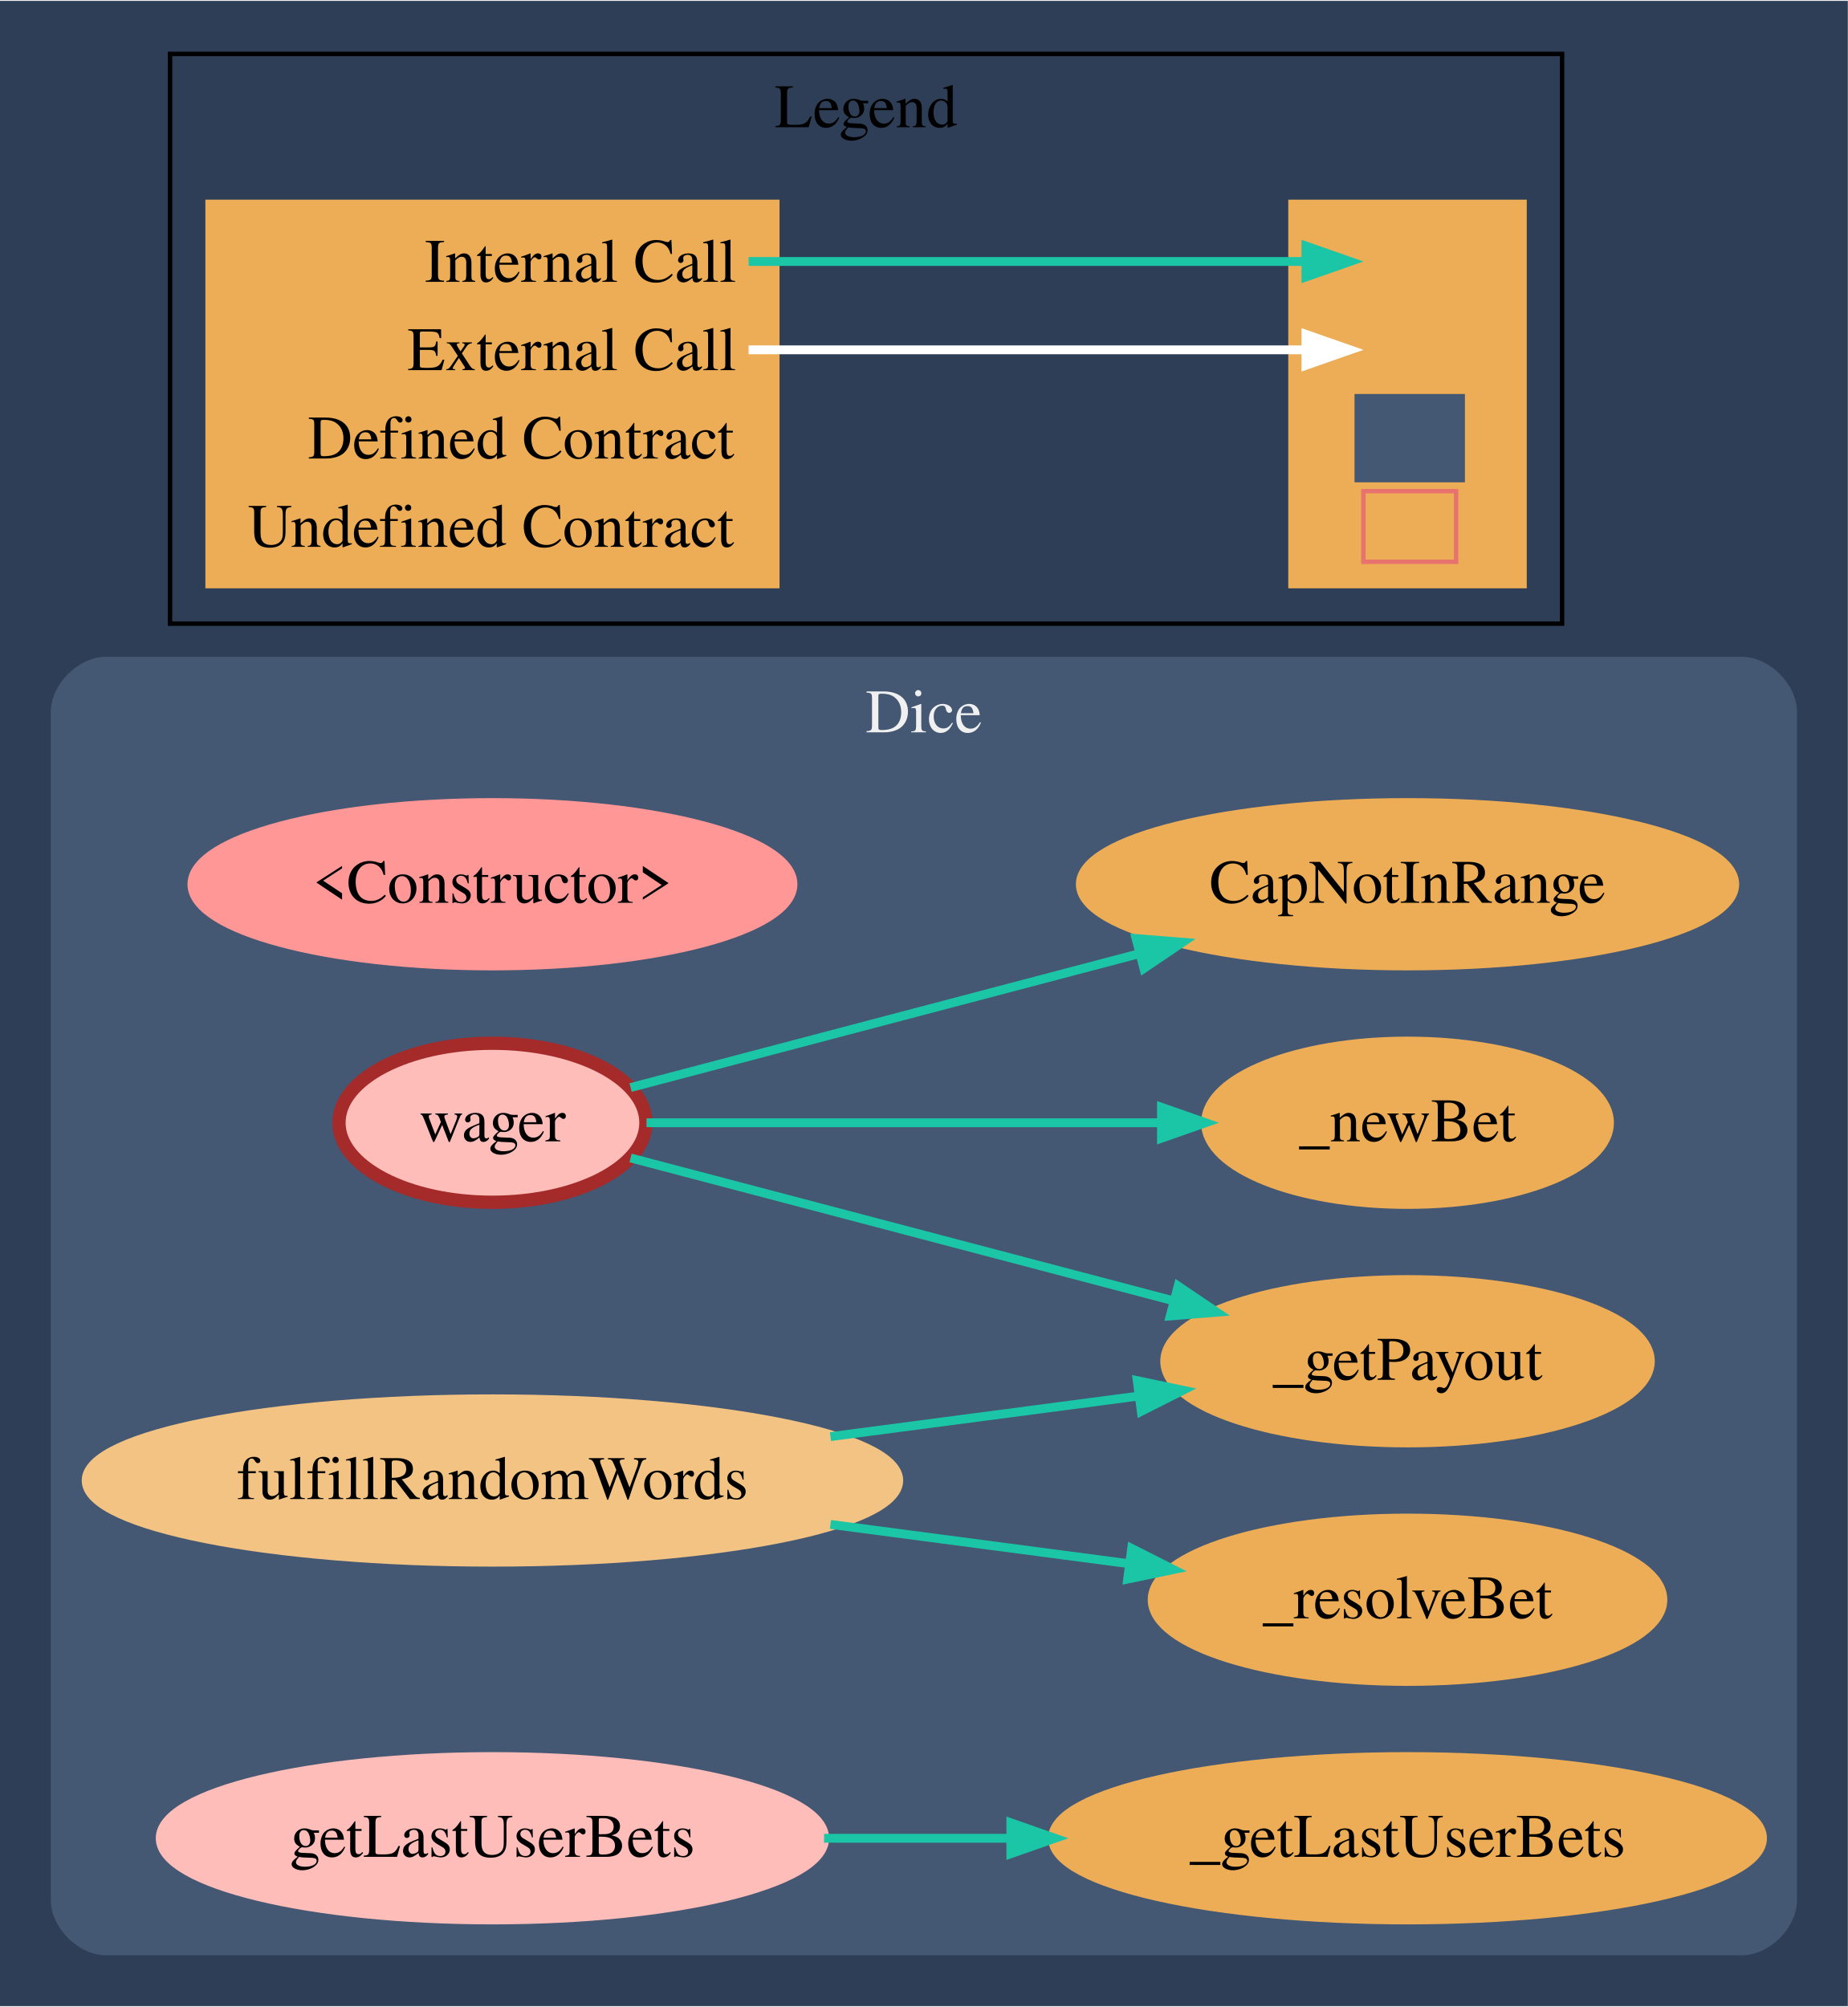
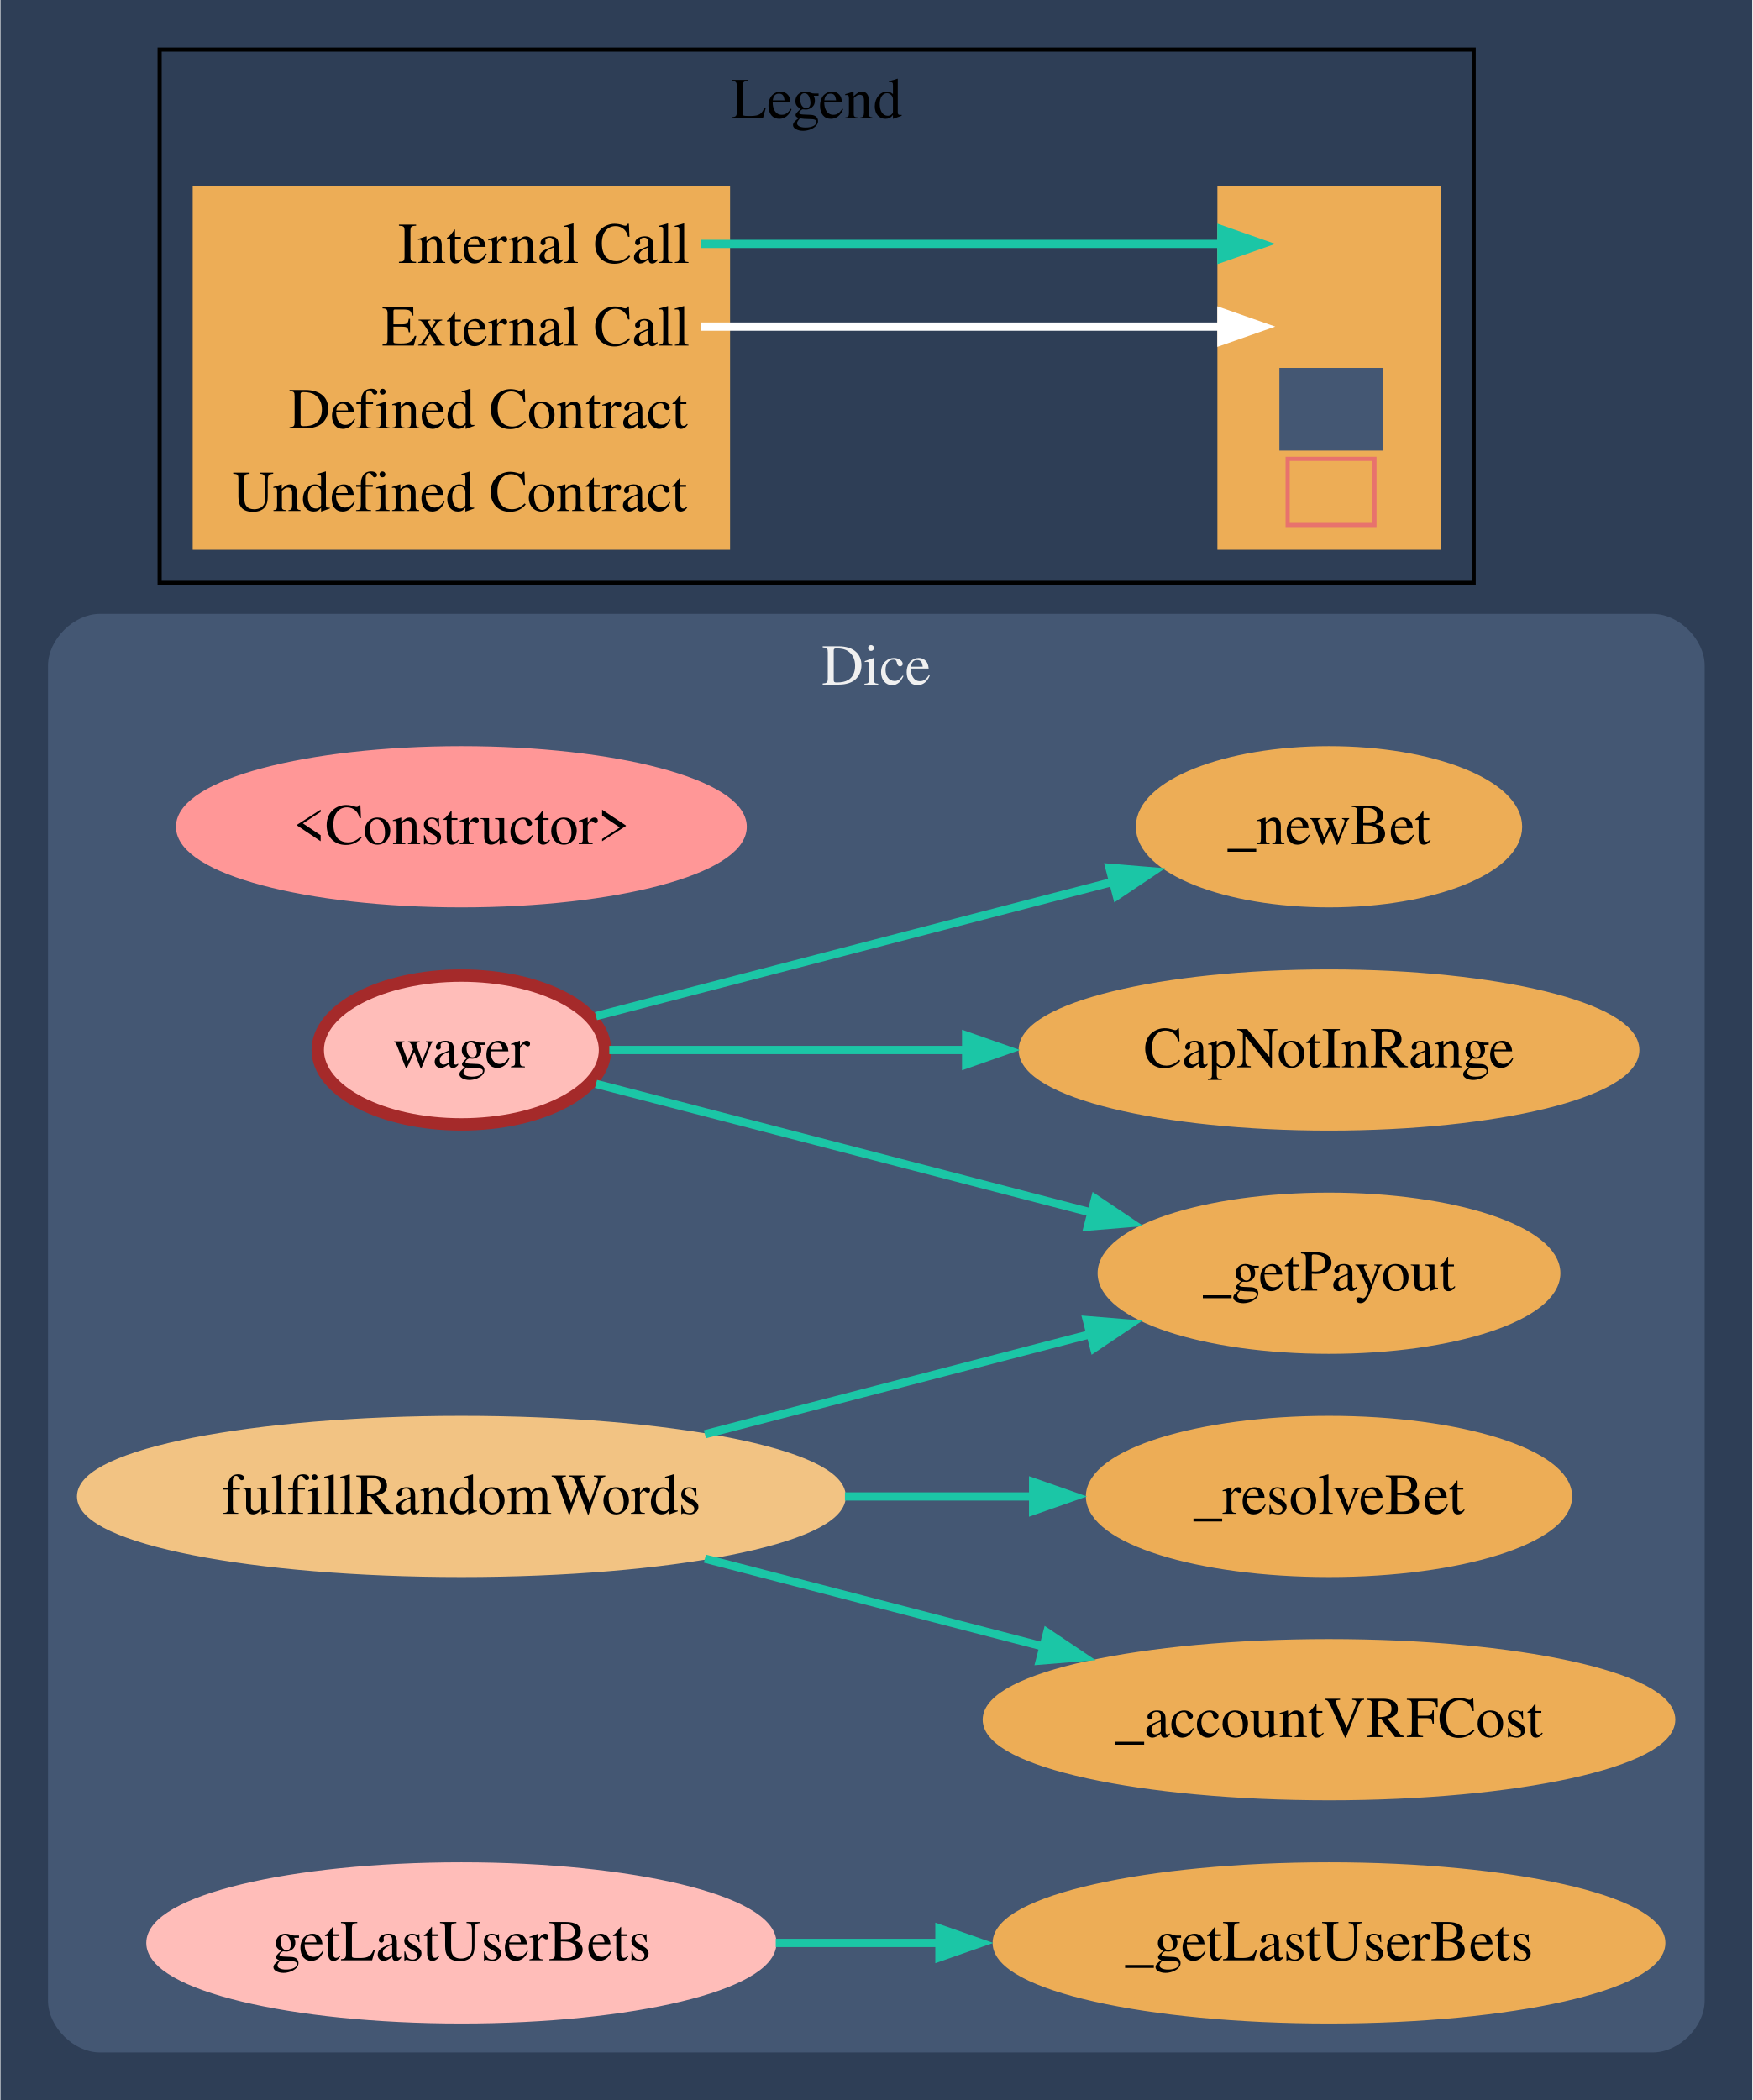
- <svg xmlns="http://www.w3.org/2000/svg" width="418pt" height="454pt" viewBox="0.00 0.00 418.38 454.00">
-   <g id="graph0" class="graph" transform="translate(4,450) scale(1)" data-name="G">
-     <polygon fill="#2e3e56" stroke="none" points="-4,4 -4,-450 414.38,-450 414.38,4 -4,4" style="" />
+ <svg xmlns="http://www.w3.org/2000/svg" width="424pt" height="508pt" viewBox="0.00 0.00 423.77 508.00">
+   <g id="graph0" class="graph" transform="translate(4,504) scale(1)" data-name="G">
+     <polygon fill="#2e3e56" stroke="none" points="-4,4 -4,-504 419.77,-504 419.77,4 -4,4" style="" />
    <g id="clust1" class="cluster" data-name="clusterDice">
-       <path fill="#445773" stroke="#445773" d="M20,-8C20,-8 390.38,-8 390.38,-8 396.38,-8 402.38,-14 402.38,-20 402.38,-20 402.38,-289 402.38,-289 402.38,-295 396.38,-301 390.38,-301 390.38,-301 20,-301 20,-301 14,-301 8,-295 8,-289 8,-289 8,-20 8,-20 8,-14 14,-8 20,-8" style="" />
-       <text text-anchor="middle" x="205.19" y="-284.4" font-family="Times,serif" font-size="14.00" fill="#f0f0f0" style="">Dice</text>
+       <path fill="#445773" stroke="#445773" d="M20,-8C20,-8 395.77,-8 395.77,-8 401.77,-8 407.77,-14 407.77,-20 407.77,-20 407.77,-343 407.77,-343 407.77,-349 401.77,-355 395.77,-355 395.77,-355 20,-355 20,-355 14,-355 8,-349 8,-343 8,-343 8,-20 8,-20 8,-14 14,-8 20,-8" style="" />
+       <text text-anchor="middle" x="207.89" y="-338.4" font-family="Times,serif" font-size="14.00" fill="#f0f0f0" style="">Dice</text>
    </g>
    <g id="clust2" class="cluster" data-name="cluster_01">
-       <polygon fill="#2e3e56" stroke="black" points="34.5,-309 34.5,-438 349.69,-438 349.69,-309 34.5,-309" style="" />
-       <text text-anchor="middle" x="192.09" y="-421.4" font-family="Times,serif" font-size="14.00" style="">Legend</text>
+       <polygon fill="#2e3e56" stroke="black" points="34.5,-363 34.5,-492 352.39,-492 352.39,-363 34.5,-363" style="" />
+       <text text-anchor="middle" x="193.44" y="-475.4" font-family="Times,serif" font-size="14.00" style="">Legend</text>
    </g>
    <g id="node1" class="node" pointer-events="visible" data-name="Dice.&lt;Constructor&gt;">
-       <ellipse fill="#ff9797" stroke="#ff9797" stroke-width="3" cx="107.5" cy="-250" rx="67.55" ry="18" style="" />
-       <text text-anchor="middle" x="107.5" y="-245.8" font-family="Times,serif" font-size="14.00" style="">&lt;Constructor&gt;</text>
+       <ellipse fill="#ff9797" stroke="#ff9797" stroke-width="3" cx="107.5" cy="-304" rx="67.55" ry="18" style="" />
+       <text text-anchor="middle" x="107.5" y="-299.8" font-family="Times,serif" font-size="14.00" style="">&lt;Constructor&gt;</text>
    </g>
    <g id="node2" class="node" pointer-events="visible" data-name="Dice._getPayout">
-       <ellipse fill="#edad56" stroke="#edad56" stroke-width="3" cx="314.69" cy="-142" rx="54.48" ry="18" style="" />
-       <text text-anchor="middle" x="314.69" y="-137.8" font-family="Times,serif" font-size="14.00" style="">_getPayout</text>
+       <ellipse fill="#edad56" stroke="#edad56" stroke-width="3" cx="317.39" cy="-196" rx="54.48" ry="18" style="" />
+       <text text-anchor="middle" x="317.39" y="-191.8" font-family="Times,serif" font-size="14.00" style="">_getPayout</text>
    </g>
    <g id="node3" class="node" pointer-events="visible" data-name="Dice.wager">
-       <ellipse fill="#ffbdb9" stroke="brown" stroke-width="3" cx="107.5" cy="-196" rx="34.75" ry="18" style="" />
-       <text text-anchor="middle" x="107.5" y="-191.8" font-family="Times,serif" font-size="14.00" style="">wager</text>
+       <ellipse fill="#ffbdb9" stroke="brown" stroke-width="3" cx="107.5" cy="-250" rx="34.75" ry="18" style="" />
+       <text text-anchor="middle" x="107.5" y="-245.8" font-family="Times,serif" font-size="14.00" style="">wager</text>
    </g>
    <g id="edge3" class="edge" data-name="Dice.wager-&gt;Dice._getPayout">
-       <path fill="none" stroke="#1bc6a6" stroke-width="2" d="M138.77,-188.03C171.01,-179.55 222.63,-165.97 261.45,-155.75" style="" />
-       <polygon fill="#1bc6a6" stroke="#1bc6a6" stroke-width="2" points="262.75,-159.03 271.53,-153.1 260.96,-152.26 262.75,-159.03" style="" />
+       <path fill="none" stroke="#1bc6a6" stroke-width="2" d="M140.07,-241.8C171.81,-233.55 221.42,-220.67 259.94,-210.66" style="" />
+       <polygon fill="#1bc6a6" stroke="#1bc6a6" stroke-width="2" points="260.81,-214.05 269.6,-208.15 259.05,-207.28 260.81,-214.05" style="" />
    </g>
    <g id="node6" class="node" pointer-events="visible" data-name="Dice.CapNotInRange">
-       <ellipse fill="#edad56" stroke="#edad56" stroke-width="3" cx="314.69" cy="-250" rx="73.59" ry="18" style="" />
-       <text text-anchor="middle" x="314.69" y="-245.8" font-family="Times,serif" font-size="14.00" style="">CapNotInRange</text>
+       <ellipse fill="#edad56" stroke="#edad56" stroke-width="3" cx="317.39" cy="-250" rx="73.59" ry="18" style="" />
+       <text text-anchor="middle" x="317.39" y="-245.8" font-family="Times,serif" font-size="14.00" style="">CapNotInRange</text>
    </g>
    <g id="edge1" class="edge" data-name="Dice.wager-&gt;Dice.CapNotInRange">
-       <path fill="none" stroke="#1bc6a6" stroke-width="2" d="M138.77,-203.97C168.96,-211.91 216.15,-224.33 253.91,-234.27" style="" />
-       <polygon fill="#1bc6a6" stroke="#1bc6a6" stroke-width="2" points="253.22,-237.71 263.78,-236.87 255,-230.94 253.22,-237.71" style="" />
+       <path fill="none" stroke="#1bc6a6" stroke-width="2" d="M143.29,-250C166.96,-250 199.38,-250 229.77,-250" style="" />
+       <polygon fill="#1bc6a6" stroke="#1bc6a6" stroke-width="2" points="229.61,-253.5 239.61,-250 229.61,-246.5 229.61,-253.5" style="" />
    </g>
    <g id="node7" class="node" pointer-events="visible" data-name="Dice._newBet">
-       <ellipse fill="#edad56" stroke="#edad56" stroke-width="3" cx="314.69" cy="-196" rx="45.23" ry="18" style="" />
-       <text text-anchor="middle" x="314.69" y="-191.8" font-family="Times,serif" font-size="14.00" style="">_newBet</text>
+       <ellipse fill="#edad56" stroke="#edad56" stroke-width="3" cx="317.39" cy="-304" rx="45.23" ry="18" style="" />
+       <text text-anchor="middle" x="317.39" y="-299.8" font-family="Times,serif" font-size="14.00" style="">_newBet</text>
    </g>
    <g id="edge2" class="edge" data-name="Dice.wager-&gt;Dice._newBet">
-       <path fill="none" stroke="#1bc6a6" stroke-width="2" d="M142.38,-196C174.01,-196 221.77,-196 258.83,-196" style="" />
-       <polygon fill="#1bc6a6" stroke="#1bc6a6" stroke-width="2" points="258.98,-199.5 268.98,-196 258.98,-192.5 258.98,-199.5" style="" />
+       <path fill="none" stroke="#1bc6a6" stroke-width="2" d="M140.07,-258.2C173.31,-266.84 226.15,-280.56 265.32,-290.74" style="" />
+       <polygon fill="#1bc6a6" stroke="#1bc6a6" stroke-width="2" points="264.29,-294.08 274.85,-293.21 266.05,-287.31 264.29,-294.08" style="" />
    </g>
    <g id="node4" class="node" pointer-events="visible" data-name="Dice.fulfillRandomWords">
-       <ellipse fill="#f2c383" stroke="#f2c383" stroke-width="3" cx="107.5" cy="-115" rx="91.5" ry="18" style="" />
-       <text text-anchor="middle" x="107.5" y="-110.8" font-family="Times,serif" font-size="14.00" style="">fulfillRandomWords</text>
+       <ellipse fill="#f2c383" stroke="#f2c383" stroke-width="3" cx="107.5" cy="-142" rx="91.5" ry="18" style="" />
+       <text text-anchor="middle" x="107.5" y="-137.8" font-family="Times,serif" font-size="14.00" style="">fulfillRandomWords</text>
    </g>
    <g id="edge5" class="edge" data-name="Dice.fulfillRandomWords-&gt;Dice._getPayout">
-       <path fill="none" stroke="#1bc6a6" stroke-width="2" d="M184.03,-124.94C207.01,-127.96 231.95,-131.24 253.76,-134.11" style="" />
-       <polygon fill="#1bc6a6" stroke="#1bc6a6" stroke-width="2" points="253.49,-137.61 263.86,-135.44 254.41,-130.67 253.49,-137.61" style="" />
+       <path fill="none" stroke="#1bc6a6" stroke-width="2" d="M166.41,-157.04C195.61,-164.63 230.88,-173.79 259.88,-181.32" style="" />
+       <polygon fill="#1bc6a6" stroke="#1bc6a6" stroke-width="2" points="258.81,-184.66 269.37,-183.79 260.57,-177.89 258.81,-184.66" style="" />
    </g>
    <g id="node8" class="node" pointer-events="visible" data-name="Dice._resolveBet">
-       <ellipse fill="#edad56" stroke="#edad56" stroke-width="3" cx="314.69" cy="-88" rx="57.32" ry="18" style="" />
-       <text text-anchor="middle" x="314.69" y="-83.8" font-family="Times,serif" font-size="14.00" style="">_resolveBet</text>
+       <ellipse fill="#edad56" stroke="#edad56" stroke-width="3" cx="317.39" cy="-142" rx="57.32" ry="18" style="" />
+       <text text-anchor="middle" x="317.39" y="-137.8" font-family="Times,serif" font-size="14.00" style="">_resolveBet</text>
    </g>
    <g id="edge4" class="edge" data-name="Dice.fulfillRandomWords-&gt;Dice._resolveBet">
-       <path fill="none" stroke="#1bc6a6" stroke-width="2" d="M184.03,-105.06C206.22,-102.14 230.24,-98.98 251.49,-96.18" style="" />
-       <polygon fill="#1bc6a6" stroke="#1bc6a6" stroke-width="2" points="252.23,-99.62 261.69,-94.84 251.32,-92.68 252.23,-99.62" style="" />
+       <path fill="none" stroke="#1bc6a6" stroke-width="2" d="M200.29,-142C215.68,-142 231.44,-142 246.18,-142" style="" />
+       <polygon fill="#1bc6a6" stroke="#1bc6a6" stroke-width="2" points="245.81,-145.5 255.81,-142 245.81,-138.5 245.81,-145.5" style="" />
+     </g>
+     <g id="node9" class="node" pointer-events="visible" data-name="Dice._accountVRFCost">
+       <ellipse fill="#edad56" stroke="#edad56" stroke-width="3" cx="317.39" cy="-88" rx="82.28" ry="18" style="" />
+       <text text-anchor="middle" x="317.39" y="-83.8" font-family="Times,serif" font-size="14.00" style="">_accountVRFCost</text>
+     </g>
+     <g id="edge6" class="edge" data-name="Dice.fulfillRandomWords-&gt;Dice._accountVRFCost">
+       <path fill="none" stroke="#1bc6a6" stroke-width="2" d="M166.41,-126.96C191.92,-120.33 222.07,-112.5 248.62,-105.6" style="" />
+       <polygon fill="#1bc6a6" stroke="#1bc6a6" stroke-width="2" points="249.21,-109.07 258.01,-103.16 247.45,-102.29 249.21,-109.07" style="" />
    </g>
    <g id="node5" class="node" pointer-events="visible" data-name="Dice.getLastUserBets">
      <ellipse fill="#ffbdb9" stroke="#ffbdb9" stroke-width="3" cx="107.5" cy="-34" rx="74.73" ry="18" style="" />
      <text text-anchor="middle" x="107.5" y="-29.8" font-family="Times,serif" font-size="14.00" style="">getLastUserBets</text>
    </g>
-     <g id="node9" class="node" pointer-events="visible" data-name="Dice._getLastUserBets">
-       <ellipse fill="#edad56" stroke="#edad56" stroke-width="3" cx="314.69" cy="-34" rx="79.88" ry="18" style="" />
-       <text text-anchor="middle" x="314.69" y="-29.8" font-family="Times,serif" font-size="14.00" style="">_getLastUserBets</text>
+     <g id="node10" class="node" pointer-events="visible" data-name="Dice._getLastUserBets">
+       <ellipse fill="#edad56" stroke="#edad56" stroke-width="3" cx="317.39" cy="-34" rx="79.88" ry="18" style="" />
+       <text text-anchor="middle" x="317.39" y="-29.8" font-family="Times,serif" font-size="14.00" style="">_getLastUserBets</text>
    </g>
-     <g id="edge6" class="edge" data-name="Dice.getLastUserBets-&gt;Dice._getLastUserBets">
-       <path fill="none" stroke="#1bc6a6" stroke-width="2" d="M182.58,-34C196.25,-34 210.65,-34 224.71,-34" style="" />
-       <polygon fill="#1bc6a6" stroke="#1bc6a6" stroke-width="2" points="224.87,-37.5 234.87,-34 224.87,-30.5 224.87,-37.5" style="" />
+     <g id="edge7" class="edge" data-name="Dice.getLastUserBets-&gt;Dice._getLastUserBets">
+       <path fill="none" stroke="#1bc6a6" stroke-width="2" d="M183.55,-34C196.51,-34 210.11,-34 223.47,-34" style="" />
+       <polygon fill="#1bc6a6" stroke="#1bc6a6" stroke-width="2" points="223.15,-37.5 233.15,-34 223.15,-30.5 223.15,-37.5" style="" />
    </g>
-     <g id="node10" class="node" pointer-events="visible" data-name="key">
-       <polygon fill="#edad56" stroke="none" stroke-width="3" points="172.5,-405 42.5,-405 42.5,-317 172.5,-317 172.5,-405" style="" />
-       <text text-anchor="start" x="92.14" y="-386.4" font-family="Times,serif" font-size="14.00" style="">Internal Call</text>
-       <text text-anchor="start" x="88.25" y="-366.4" font-family="Times,serif" font-size="14.00" style="">External Call</text>
-       <text text-anchor="start" x="65.7" y="-346.4" font-family="Times,serif" font-size="14.00" style="">Defined Contract</text>
-       <text text-anchor="start" x="52.1" y="-326.4" font-family="Times,serif" font-size="14.00" style="">Undefined Contract</text>
+     <g id="node11" class="node" pointer-events="visible" data-name="key">
+       <polygon fill="#edad56" stroke="none" stroke-width="3" points="172.5,-459 42.5,-459 42.5,-371 172.5,-371 172.5,-459" style="" />
+       <text text-anchor="start" x="92.14" y="-440.4" font-family="Times,serif" font-size="14.00" style="">Internal Call</text>
+       <text text-anchor="start" x="88.25" y="-420.4" font-family="Times,serif" font-size="14.00" style="">External Call</text>
+       <text text-anchor="start" x="65.7" y="-400.4" font-family="Times,serif" font-size="14.00" style="">Defined Contract</text>
+       <text text-anchor="start" x="52.1" y="-380.4" font-family="Times,serif" font-size="14.00" style="">Undefined Contract</text>
    </g>
-     <g id="node11" class="node" pointer-events="visible" data-name="key2">
-       <polygon fill="#edad56" stroke="none" stroke-width="3" points="341.69,-405 287.69,-405 287.69,-317 341.69,-317 341.69,-405" style="" />
-       <text text-anchor="start" x="304.69" y="-386.4" font-family="Times,serif" font-size="14.00" style="">   </text>
-       <text text-anchor="start" x="304.69" y="-366.4" font-family="Times,serif" font-size="14.00" style="">   </text>
-       <polygon fill="#445773" stroke="none" points="302.69,-341 302.69,-361 327.69,-361 327.69,-341 302.69,-341" style="" />
-       <text text-anchor="start" x="304.69" y="-346.4" font-family="Times,serif" font-size="14.00" style="">   </text>
-       <polygon fill="none" stroke="#e8726d" points="304.69,-323 304.69,-339 325.69,-339 325.69,-323 304.69,-323" style="" />
-     </g>
-     <g id="edge7" class="edge" data-name="key-&gt;key2">
-       <path fill="none" stroke="#1bc6a6" stroke-width="2" d="M165.5,-391C222.48,-391 239.23,-391 291.5,-391" style="" />
-       <polygon fill="#1bc6a6" stroke="#1bc6a6" stroke-width="2" points="291.69,-394.5 301.69,-391 291.69,-387.5 291.69,-394.5" style="" />
+     <g id="node12" class="node" pointer-events="visible" data-name="key2">
+       <polygon fill="#edad56" stroke="none" stroke-width="3" points="344.39,-459 290.39,-459 290.39,-371 344.39,-371 344.39,-459" style="" />
+       <text text-anchor="start" x="307.39" y="-440.4" font-family="Times,serif" font-size="14.00" style="">   </text>
+       <text text-anchor="start" x="307.39" y="-420.4" font-family="Times,serif" font-size="14.00" style="">   </text>
+       <polygon fill="#445773" stroke="none" points="305.39,-395 305.39,-415 330.39,-415 330.39,-395 305.39,-395" style="" />
+       <text text-anchor="start" x="307.39" y="-400.4" font-family="Times,serif" font-size="14.00" style="">   </text>
+       <polygon fill="none" stroke="#e8726d" points="307.39,-377 307.39,-393 328.39,-393 328.39,-377 307.39,-377" style="" />
    </g>
    <g id="edge8" class="edge" data-name="key-&gt;key2">
-       <path fill="none" stroke="white" stroke-width="2" d="M165.5,-371C222.48,-371 239.23,-371 291.5,-371" style="" />
-       <polygon fill="white" stroke="white" stroke-width="2" points="291.69,-374.5 301.69,-371 291.69,-367.5 291.69,-374.5" style="" />
+       <path fill="none" stroke="#1bc6a6" stroke-width="2" d="M165.5,-445C222.64,-445 240.11,-445 291.37,-445" style="" />
+       <polygon fill="#1bc6a6" stroke="#1bc6a6" stroke-width="2" points="291.36,-448.5 301.36,-445 291.36,-441.5 291.36,-448.5" style="" />
+     </g>
+     <g id="edge9" class="edge" data-name="key-&gt;key2">
+       <path fill="none" stroke="white" stroke-width="2" d="M165.5,-425C222.64,-425 240.11,-425 291.37,-425" style="" />
+       <polygon fill="white" stroke="white" stroke-width="2" points="291.36,-428.5 301.36,-425 291.36,-421.5 291.36,-428.5" style="" />
    </g>
  </g>
</svg>
